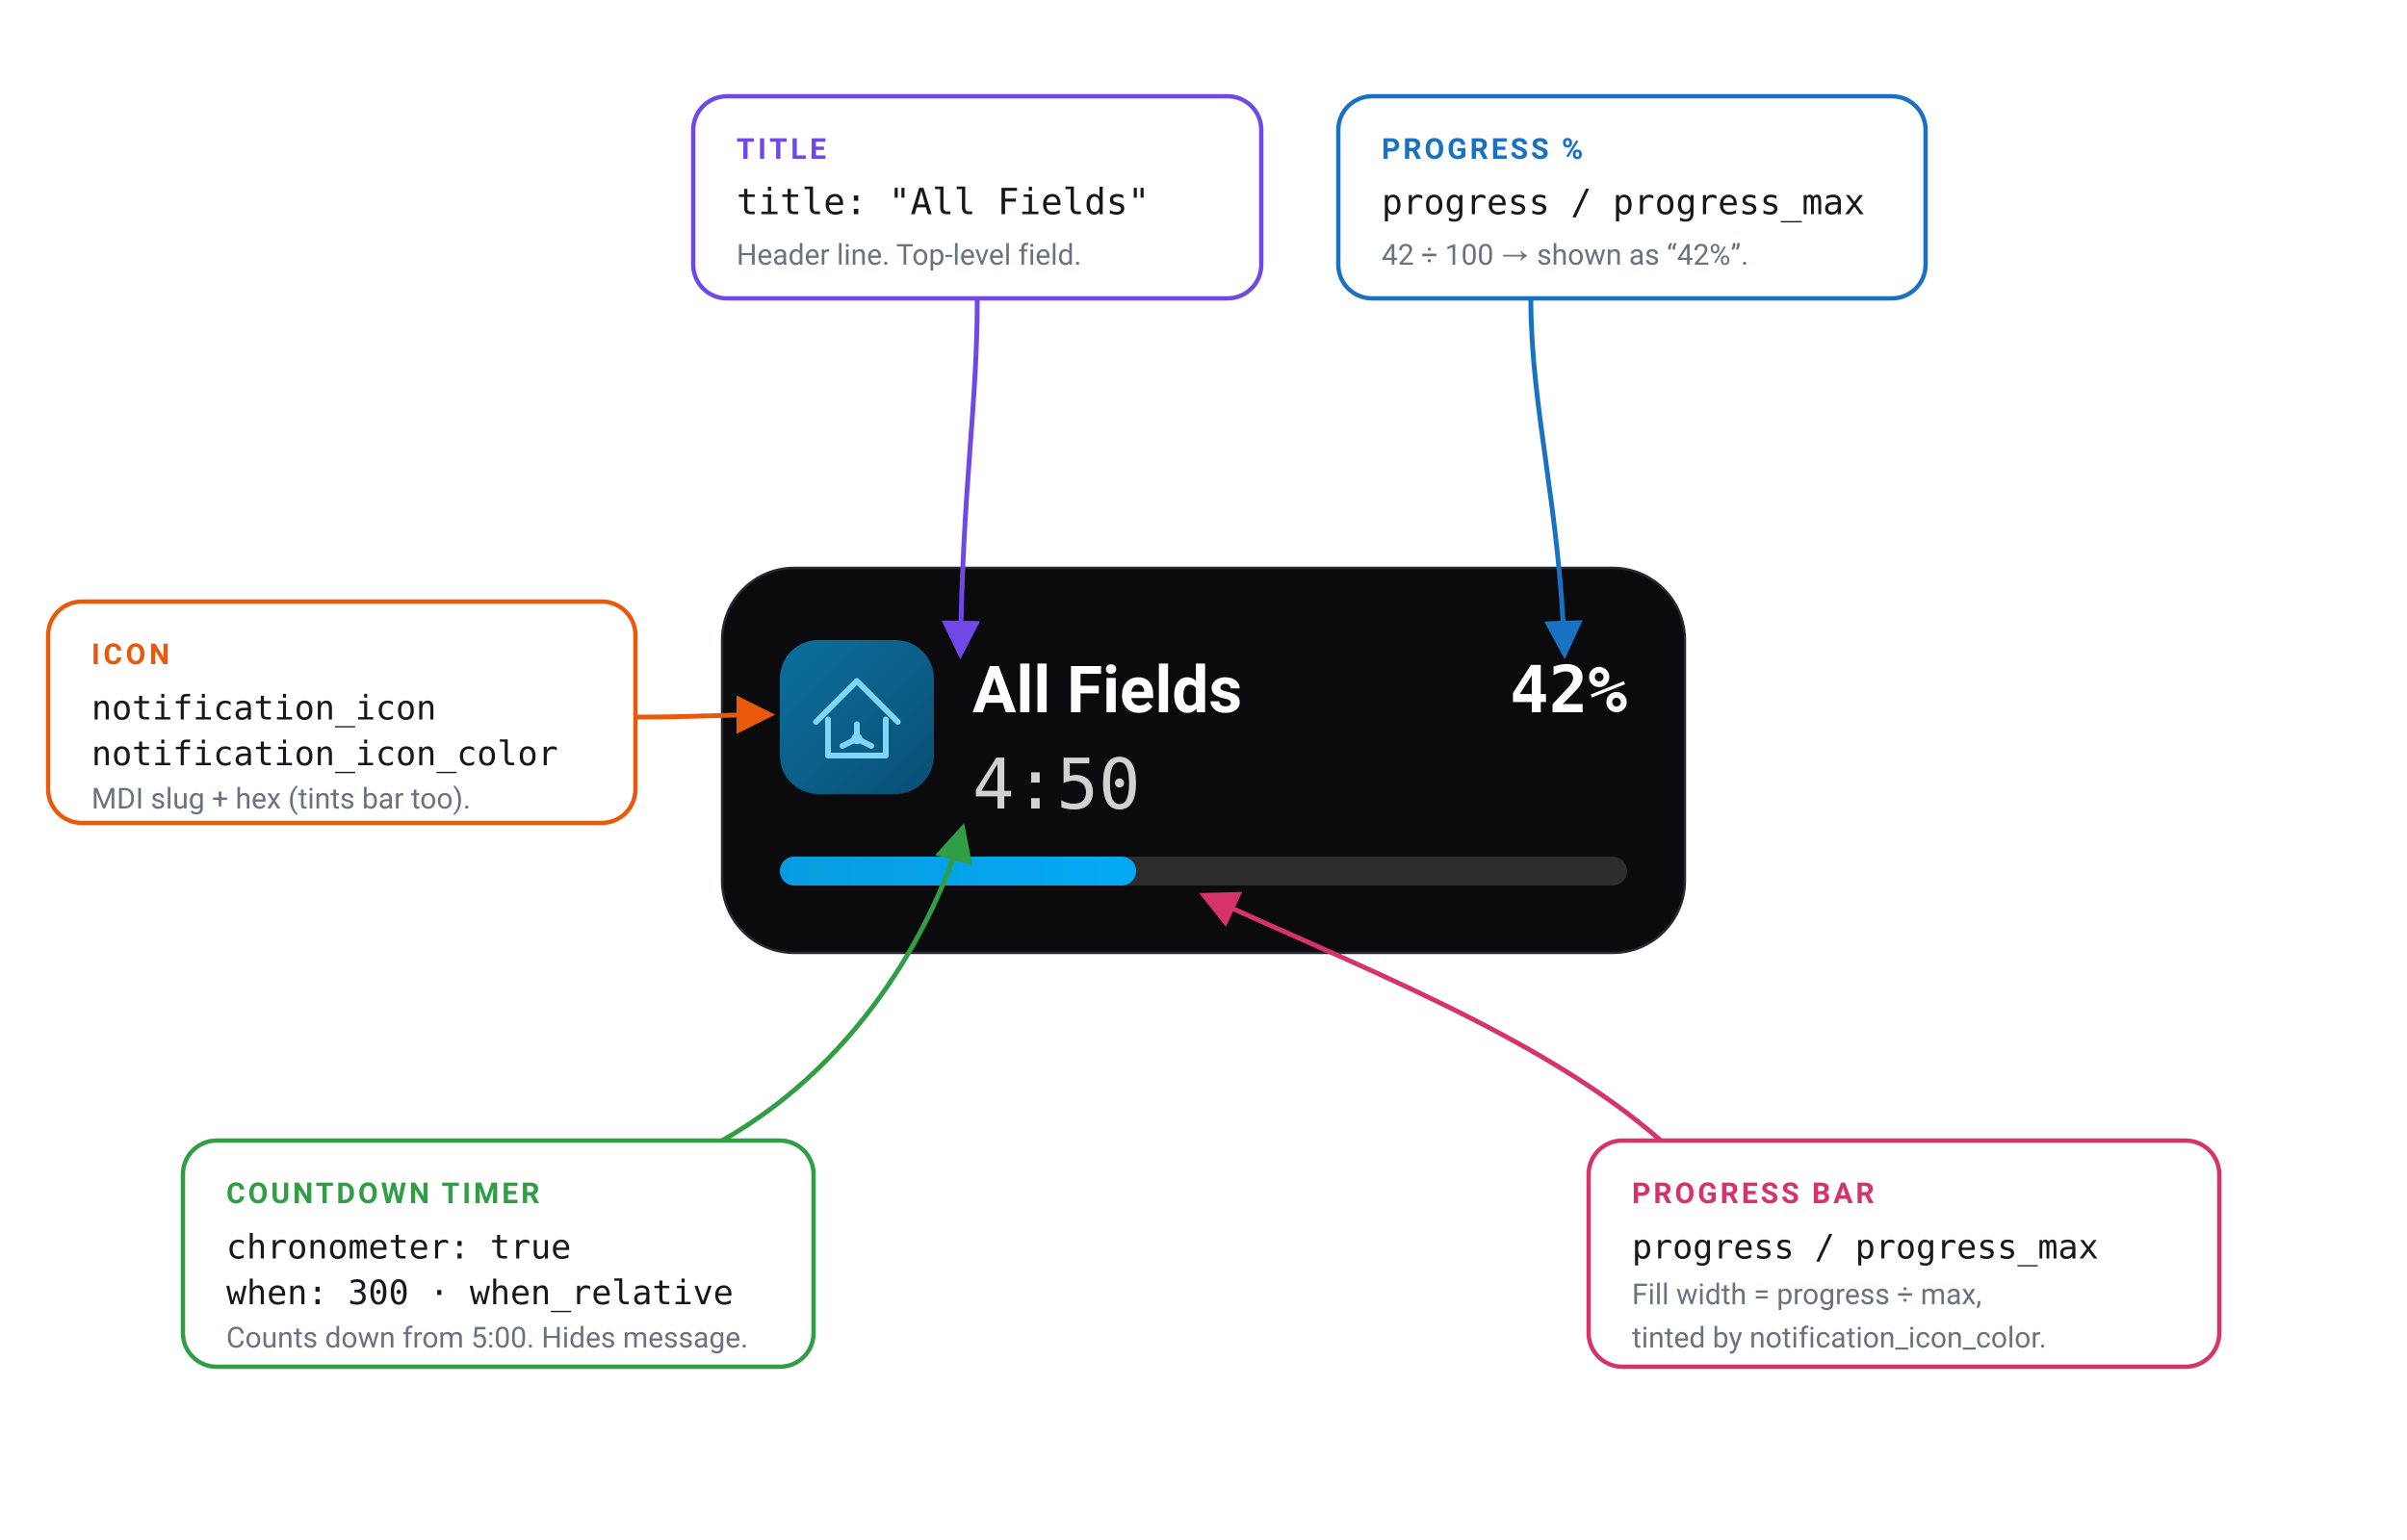
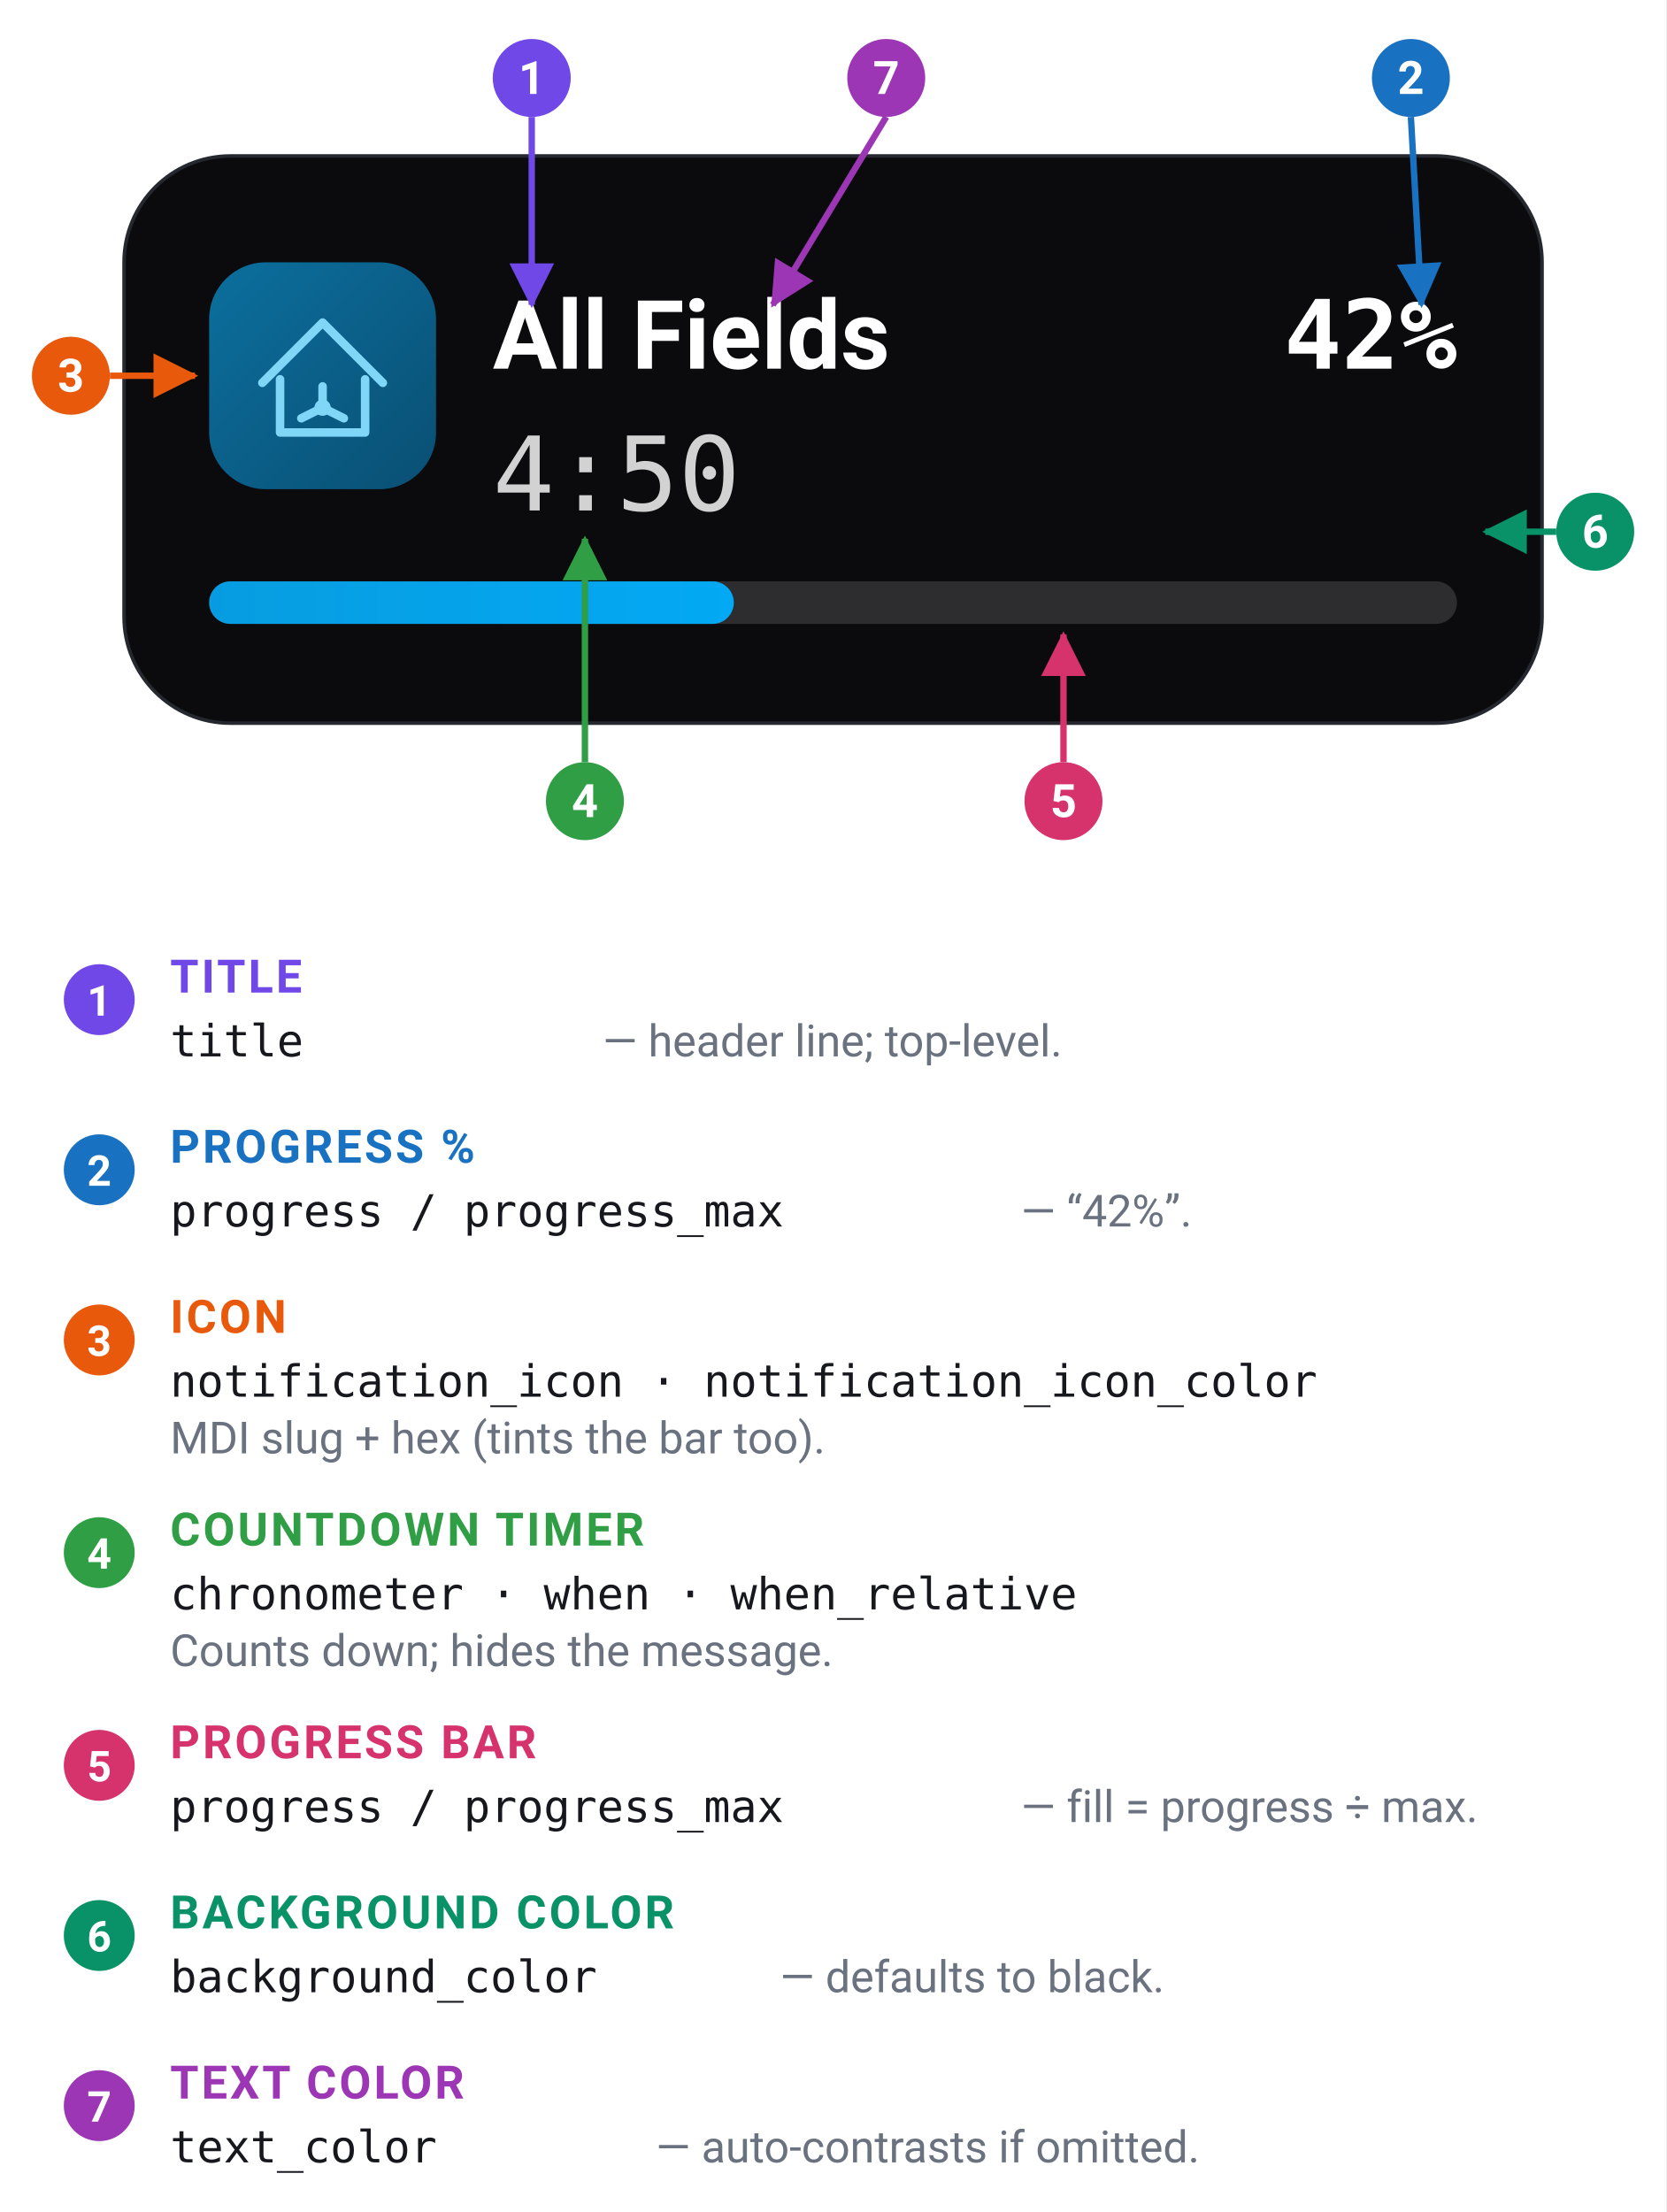
- <svg xmlns="http://www.w3.org/2000/svg" viewBox="0 0 1000 640" role="img" aria-label="Annotated iOS Live Activity banner mapping each Lock Screen element to its notification payload field">
+ <svg xmlns="http://www.w3.org/2000/svg" viewBox="0 0 470 624" role="img" aria-label="iOS Live Activity banner with numbered markers mapping each Lock Screen element to its notification payload field">
  <style>
    text{font-family:-apple-system,BlinkMacSystemFont,"Segoe UI",Roboto,Helvetica,Arial,sans-serif}
    text.mono{font-family:ui-monospace,SFMono-Regular,Menlo,Consolas,monospace}
+     text.num{font-weight:700;fill:#ffffff;text-anchor:middle}
  </style>
  <defs>
    <linearGradient id="barGrad" x1="0" y1="0" x2="1" y2="0">
      <stop offset="0" stop-color="#03A9F4" stop-opacity="0.9" />
      <stop offset="1" stop-color="#03A9F4" />
    </linearGradient>
    <linearGradient id="iconGrad" x1="0" y1="0" x2="1" y2="1">
      <stop offset="0" stop-color="#0b6f9e" />
      <stop offset="1" stop-color="#0a4f73" />
    </linearGradient>
-     <marker id="aOrange" markerWidth="9" markerHeight="9" refX="7" refY="4" orient="auto">
-       <path d="M0,0 L8,4 L0,8 z" fill="#e8590c" />
+     <marker id="aPurple" markerWidth="8" markerHeight="8" refX="6.5" refY="3.5" orient="auto">
+       <path d="M0,0 L7,3.5 L0,7 z" fill="#7048e8" />
    </marker>
-     <marker id="aPurple" markerWidth="9" markerHeight="9" refX="7" refY="4" orient="auto">
-       <path d="M0,0 L8,4 L0,8 z" fill="#7048e8" />
+     <marker id="aBlue" markerWidth="8" markerHeight="8" refX="6.5" refY="3.5" orient="auto">
+       <path d="M0,0 L7,3.5 L0,7 z" fill="#1971c2" />
    </marker>
-     <marker id="aGreen" markerWidth="9" markerHeight="9" refX="7" refY="4" orient="auto">
-       <path d="M0,0 L8,4 L0,8 z" fill="#2f9e44" />
+     <marker id="aOrange" markerWidth="8" markerHeight="8" refX="6.5" refY="3.5" orient="auto">
+       <path d="M0,0 L7,3.5 L0,7 z" fill="#e8590c" />
    </marker>
-     <marker id="aBlue" markerWidth="9" markerHeight="9" refX="7" refY="4" orient="auto">
-       <path d="M0,0 L8,4 L0,8 z" fill="#1971c2" />
+     <marker id="aGreen" markerWidth="8" markerHeight="8" refX="6.5" refY="3.5" orient="auto">
+       <path d="M0,0 L7,3.5 L0,7 z" fill="#2f9e44" />
    </marker>
-     <marker id="aPink" markerWidth="9" markerHeight="9" refX="7" refY="4" orient="auto">
-       <path d="M0,0 L8,4 L0,8 z" fill="#d6336c" />
+     <marker id="aPink" markerWidth="8" markerHeight="8" refX="6.5" refY="3.5" orient="auto">
+       <path d="M0,0 L7,3.5 L0,7 z" fill="#d6336c" />
+     </marker>
+     <marker id="aTeal" markerWidth="8" markerHeight="8" refX="6.5" refY="3.5" orient="auto">
+       <path d="M0,0 L7,3.5 L0,7 z" fill="#099268" />
+     </marker>
+     <marker id="aGrape" markerWidth="8" markerHeight="8" refX="6.5" refY="3.5" orient="auto">
+       <path d="M0,0 L7,3.5 L0,7 z" fill="#9c36b5" />
    </marker>
  </defs>
-   <rect x="0" y="0" width="1000" height="640" fill="#ffffff" />
-   <rect x="300" y="236" width="400" height="160" rx="30" fill="#0b0b0e" stroke="#26282f" stroke-width="1" />
-   <rect x="324" y="266" width="64" height="64" rx="16" fill="url(#iconGrad)" />
-   <g transform="translate(356,298)" fill="none" stroke="#7fd6f7" stroke-width="2.4" stroke-linecap="round" stroke-linejoin="round">
+   <rect x="0" y="0" width="470" height="624" fill="#ffffff" />
+   <rect x="35" y="44" width="400" height="160" rx="30" fill="#0b0b0e" stroke="#26282f" stroke-width="1" />
+   <rect x="59" y="74" width="64" height="64" rx="16" fill="url(#iconGrad)" />
+   <g transform="translate(91,106)" fill="none" stroke="#7fd6f7" stroke-width="2.4" stroke-linecap="round" stroke-linejoin="round">
    <path d="M-17,2 L0,-15 L17,2" />
    <path d="M-12,1 L-12,16 L12,16 L12,1" />
    <circle cx="0" cy="9" r="2.3" fill="#7fd6f7" stroke="none" />
    <path d="M0,9 L0,3 M0,9 L-6,12 M0,9 L6,12" />
  </g>
-   <text x="404" y="296" font-size="27" font-weight="600" fill="#ffffff">All Fields</text>
-   <text x="404" y="336" class="mono" font-size="29" font-weight="500" fill="#ffffffd0">4:50</text>
-   <text x="676" y="296" text-anchor="end" class="mono" font-size="27" font-weight="600" fill="#ffffff">42%</text>
-   <rect x="324" y="356" width="352" height="12" rx="6" fill="#ffffff24" />
-   <rect x="324" y="356" width="148" height="12" rx="6" fill="url(#barGrad)" />
-   <g>
-     <rect x="288" y="40" width="236" height="84" rx="14" fill="#ffffff" stroke="#7048e8" stroke-width="1.8" />
-     <text x="306" y="66" font-size="12" font-weight="700" letter-spacing="0.12em" fill="#7048e8">TITLE</text>
-     <text x="306" y="89" class="mono" font-size="15" fill="#16181d">title: "All Fields"</text>
-     <text x="306" y="110" font-size="12" fill="#6a7280">Header line. Top-level field.</text>
-     <path d="M406,124 C406,170 400,200 399,272" fill="none" stroke="#7048e8" stroke-width="2" marker-end="url(#aPurple)" />
-   </g>
-   <g>
-     <rect x="556" y="40" width="244" height="84" rx="14" fill="#ffffff" stroke="#1971c2" stroke-width="1.8" />
-     <text x="574" y="66" font-size="12" font-weight="700" letter-spacing="0.1em" fill="#1971c2">PROGRESS %</text>
-     <text x="574" y="89" class="mono" font-size="14.5" fill="#16181d">progress / progress_max</text>
-     <text x="574" y="110" font-size="12" fill="#6a7280">42 ÷ 100 → shown as “42%”.</text>
-     <path d="M636,124 C636,170 648,210 650,272" fill="none" stroke="#1971c2" stroke-width="2" marker-end="url(#aBlue)" />
-   </g>
-   <g>
-     <rect x="20" y="250" width="244" height="92" rx="14" fill="#ffffff" stroke="#e8590c" stroke-width="1.8" />
-     <text x="38" y="276" font-size="12" font-weight="700" letter-spacing="0.12em" fill="#e8590c">ICON</text>
-     <text x="38" y="299" class="mono" font-size="14" fill="#16181d">notification_icon</text>
-     <text x="38" y="318" class="mono" font-size="14" fill="#16181d">notification_icon_color</text>
-     <text x="38" y="336" font-size="12" fill="#6a7280">MDI slug + hex (tints bar too).</text>
-     <path d="M264,298 C290,298 300,297 320,297" fill="none" stroke="#e8590c" stroke-width="2" marker-end="url(#aOrange)" />
-   </g>
-   <g>
-     <rect x="76" y="474" width="262" height="94" rx="14" fill="#ffffff" stroke="#2f9e44" stroke-width="1.8" />
-     <text x="94" y="500" font-size="12" font-weight="700" letter-spacing="0.1em" fill="#2f9e44">COUNTDOWN TIMER</text>
-     <text x="94" y="523" class="mono" font-size="14" fill="#16181d">chronometer: true</text>
-     <text x="94" y="542" class="mono" font-size="14" fill="#16181d">when: 300 · when_relative</text>
-     <text x="94" y="560" font-size="12" fill="#6a7280">Counts down from 5:00. Hides message.</text>
-     <path d="M300,474 C360,440 390,380 400,344" fill="none" stroke="#2f9e44" stroke-width="2" marker-end="url(#aGreen)" />
-   </g>
-   <g>
-     <rect x="660" y="474" width="262" height="94" rx="14" fill="#ffffff" stroke="#d6336c" stroke-width="1.8" />
-     <text x="678" y="500" font-size="12" font-weight="700" letter-spacing="0.1em" fill="#d6336c">PROGRESS BAR</text>
-     <text x="678" y="523" class="mono" font-size="14" fill="#16181d">progress / progress_max</text>
-     <text x="678" y="542" font-size="12" fill="#6a7280">Fill width = progress ÷ max,</text>
-     <text x="678" y="560" font-size="12" fill="#6a7280">tinted by notification_icon_color.</text>
-     <path d="M690,474 C640,430 560,400 500,372" fill="none" stroke="#d6336c" stroke-width="2" marker-end="url(#aPink)" />
+   <text x="139" y="104" font-size="27" font-weight="600" fill="#ffffff">All Fields</text>
+   <text x="139" y="144" class="mono" font-size="29" font-weight="500" fill="#ffffffd0">4:50</text>
+   <text x="411" y="104" text-anchor="end" class="mono" font-size="27" font-weight="600" fill="#ffffff">42%</text>
+   <rect x="59" y="164" width="352" height="12" rx="6" fill="#ffffff24" />
+   <rect x="59" y="164" width="148" height="12" rx="6" fill="url(#barGrad)" />
+   <path d="M150,33 L150,86" fill="none" stroke="#7048e8" stroke-width="1.8" marker-end="url(#aPurple)" />
+   <circle cx="150" cy="22" r="11" fill="#7048e8" />
+   <text x="150" y="26.5" class="num" font-size="13">1</text>
+   <path d="M250,33 L218,86" fill="none" stroke="#9c36b5" stroke-width="1.8" marker-end="url(#aGrape)" />
+   <circle cx="250" cy="22" r="11" fill="#9c36b5" />
+   <text x="250" y="26.5" class="num" font-size="13">7</text>
+   <path d="M398,33 L401,86" fill="none" stroke="#1971c2" stroke-width="1.8" marker-end="url(#aBlue)" />
+   <circle cx="398" cy="22" r="11" fill="#1971c2" />
+   <text x="398" y="26.5" class="num" font-size="13">2</text>
+   <path d="M31,106 L55,106" fill="none" stroke="#e8590c" stroke-width="1.8" marker-end="url(#aOrange)" />
+   <circle cx="20" cy="106" r="11" fill="#e8590c" />
+   <text x="20" y="110.5" class="num" font-size="13">3</text>
+   <path d="M439,150 L419,150" fill="none" stroke="#099268" stroke-width="1.8" marker-end="url(#aTeal)" />
+   <circle cx="450" cy="150" r="11" fill="#099268" />
+   <text x="450" y="154.5" class="num" font-size="13">6</text>
+   <path d="M165,215 L165,152" fill="none" stroke="#2f9e44" stroke-width="1.8" marker-end="url(#aGreen)" />
+   <circle cx="165" cy="226" r="11" fill="#2f9e44" />
+   <text x="165" y="230.5" class="num" font-size="13">4</text>
+   <path d="M300,215 L300,179" fill="none" stroke="#d6336c" stroke-width="1.8" marker-end="url(#aPink)" />
+   <circle cx="300" cy="226" r="11" fill="#d6336c" />
+   <text x="300" y="230.5" class="num" font-size="13">5</text>
+   <g font-size="12.5">
+     <circle cx="28" cy="282" r="10" fill="#7048e8" />
+     <text x="28" y="286.5" class="num" font-size="12">1</text>
+     <text x="48" y="280" font-size="13" font-weight="700" letter-spacing="0.06em" fill="#7048e8">TITLE</text>
+     <text x="48" y="298" class="mono" fill="#16181d">title</text>
+     <text x="170" y="298" fill="#6a7280">— header line; top-level.</text>
+     <circle cx="28" cy="330" r="10" fill="#1971c2" />
+     <text x="28" y="334.5" class="num" font-size="12">2</text>
+     <text x="48" y="328" font-size="13" font-weight="700" letter-spacing="0.06em" fill="#1971c2">PROGRESS %</text>
+     <text x="48" y="346" class="mono" fill="#16181d">progress / progress_max</text>
+     <text x="288" y="346" fill="#6a7280">— “42%”.</text>
+     <circle cx="28" cy="378" r="10" fill="#e8590c" />
+     <text x="28" y="382.5" class="num" font-size="12">3</text>
+     <text x="48" y="376" font-size="13" font-weight="700" letter-spacing="0.06em" fill="#e8590c">ICON</text>
+     <text x="48" y="394" class="mono" fill="#16181d">notification_icon · notification_icon_color</text>
+     <text x="48" y="410" fill="#6a7280">MDI slug + hex (tints the bar too).</text>
+     <circle cx="28" cy="438" r="10" fill="#2f9e44" />
+     <text x="28" y="442.5" class="num" font-size="12">4</text>
+     <text x="48" y="436" font-size="13" font-weight="700" letter-spacing="0.06em" fill="#2f9e44">COUNTDOWN TIMER</text>
+     <text x="48" y="454" class="mono" fill="#16181d">chronometer · when · when_relative</text>
+     <text x="48" y="470" fill="#6a7280">Counts down; hides the message.</text>
+     <circle cx="28" cy="498" r="10" fill="#d6336c" />
+     <text x="28" y="502.5" class="num" font-size="12">5</text>
+     <text x="48" y="496" font-size="13" font-weight="700" letter-spacing="0.06em" fill="#d6336c">PROGRESS BAR</text>
+     <text x="48" y="514" class="mono" fill="#16181d">progress / progress_max</text>
+     <text x="288" y="514" fill="#6a7280">— fill = progress ÷ max.</text>
+     <circle cx="28" cy="546" r="10" fill="#099268" />
+     <text x="28" y="550.5" class="num" font-size="12">6</text>
+     <text x="48" y="544" font-size="13" font-weight="700" letter-spacing="0.06em" fill="#099268">BACKGROUND COLOR</text>
+     <text x="48" y="562" class="mono" fill="#16181d">background_color</text>
+     <text x="220" y="562" fill="#6a7280">— defaults to black.</text>
+     <circle cx="28" cy="594" r="10" fill="#9c36b5" />
+     <text x="28" y="598.5" class="num" font-size="12">7</text>
+     <text x="48" y="592" font-size="13" font-weight="700" letter-spacing="0.06em" fill="#9c36b5">TEXT COLOR</text>
+     <text x="48" y="610" class="mono" fill="#16181d">text_color</text>
+     <text x="185" y="610" fill="#6a7280">— auto-contrasts if omitted.</text>
  </g>
</svg>
